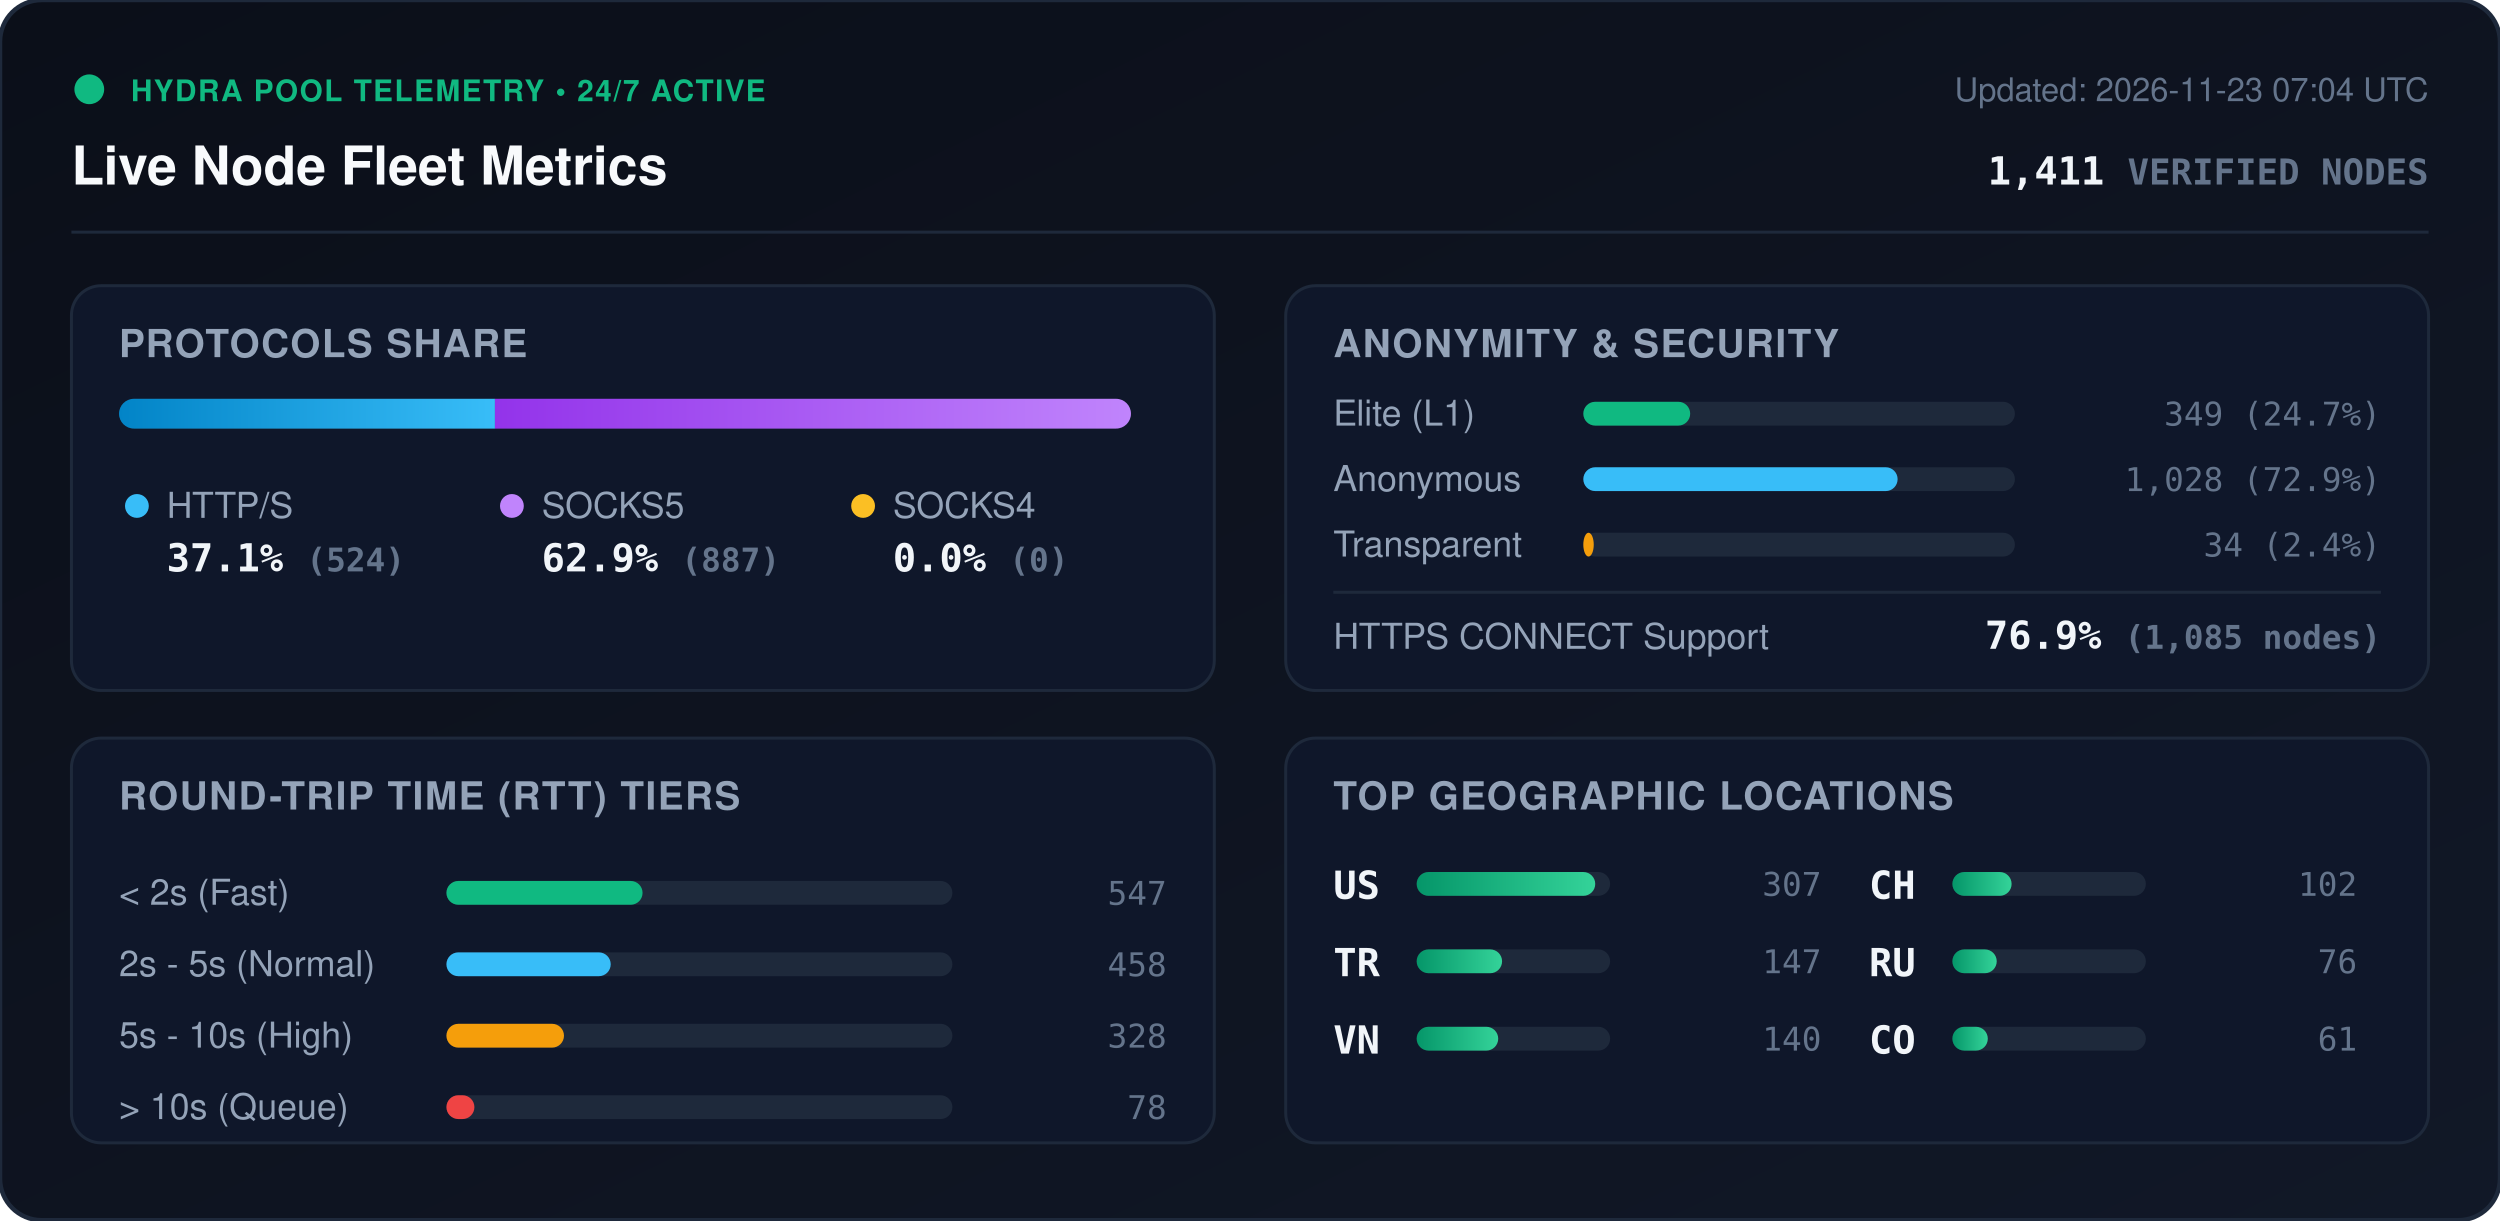
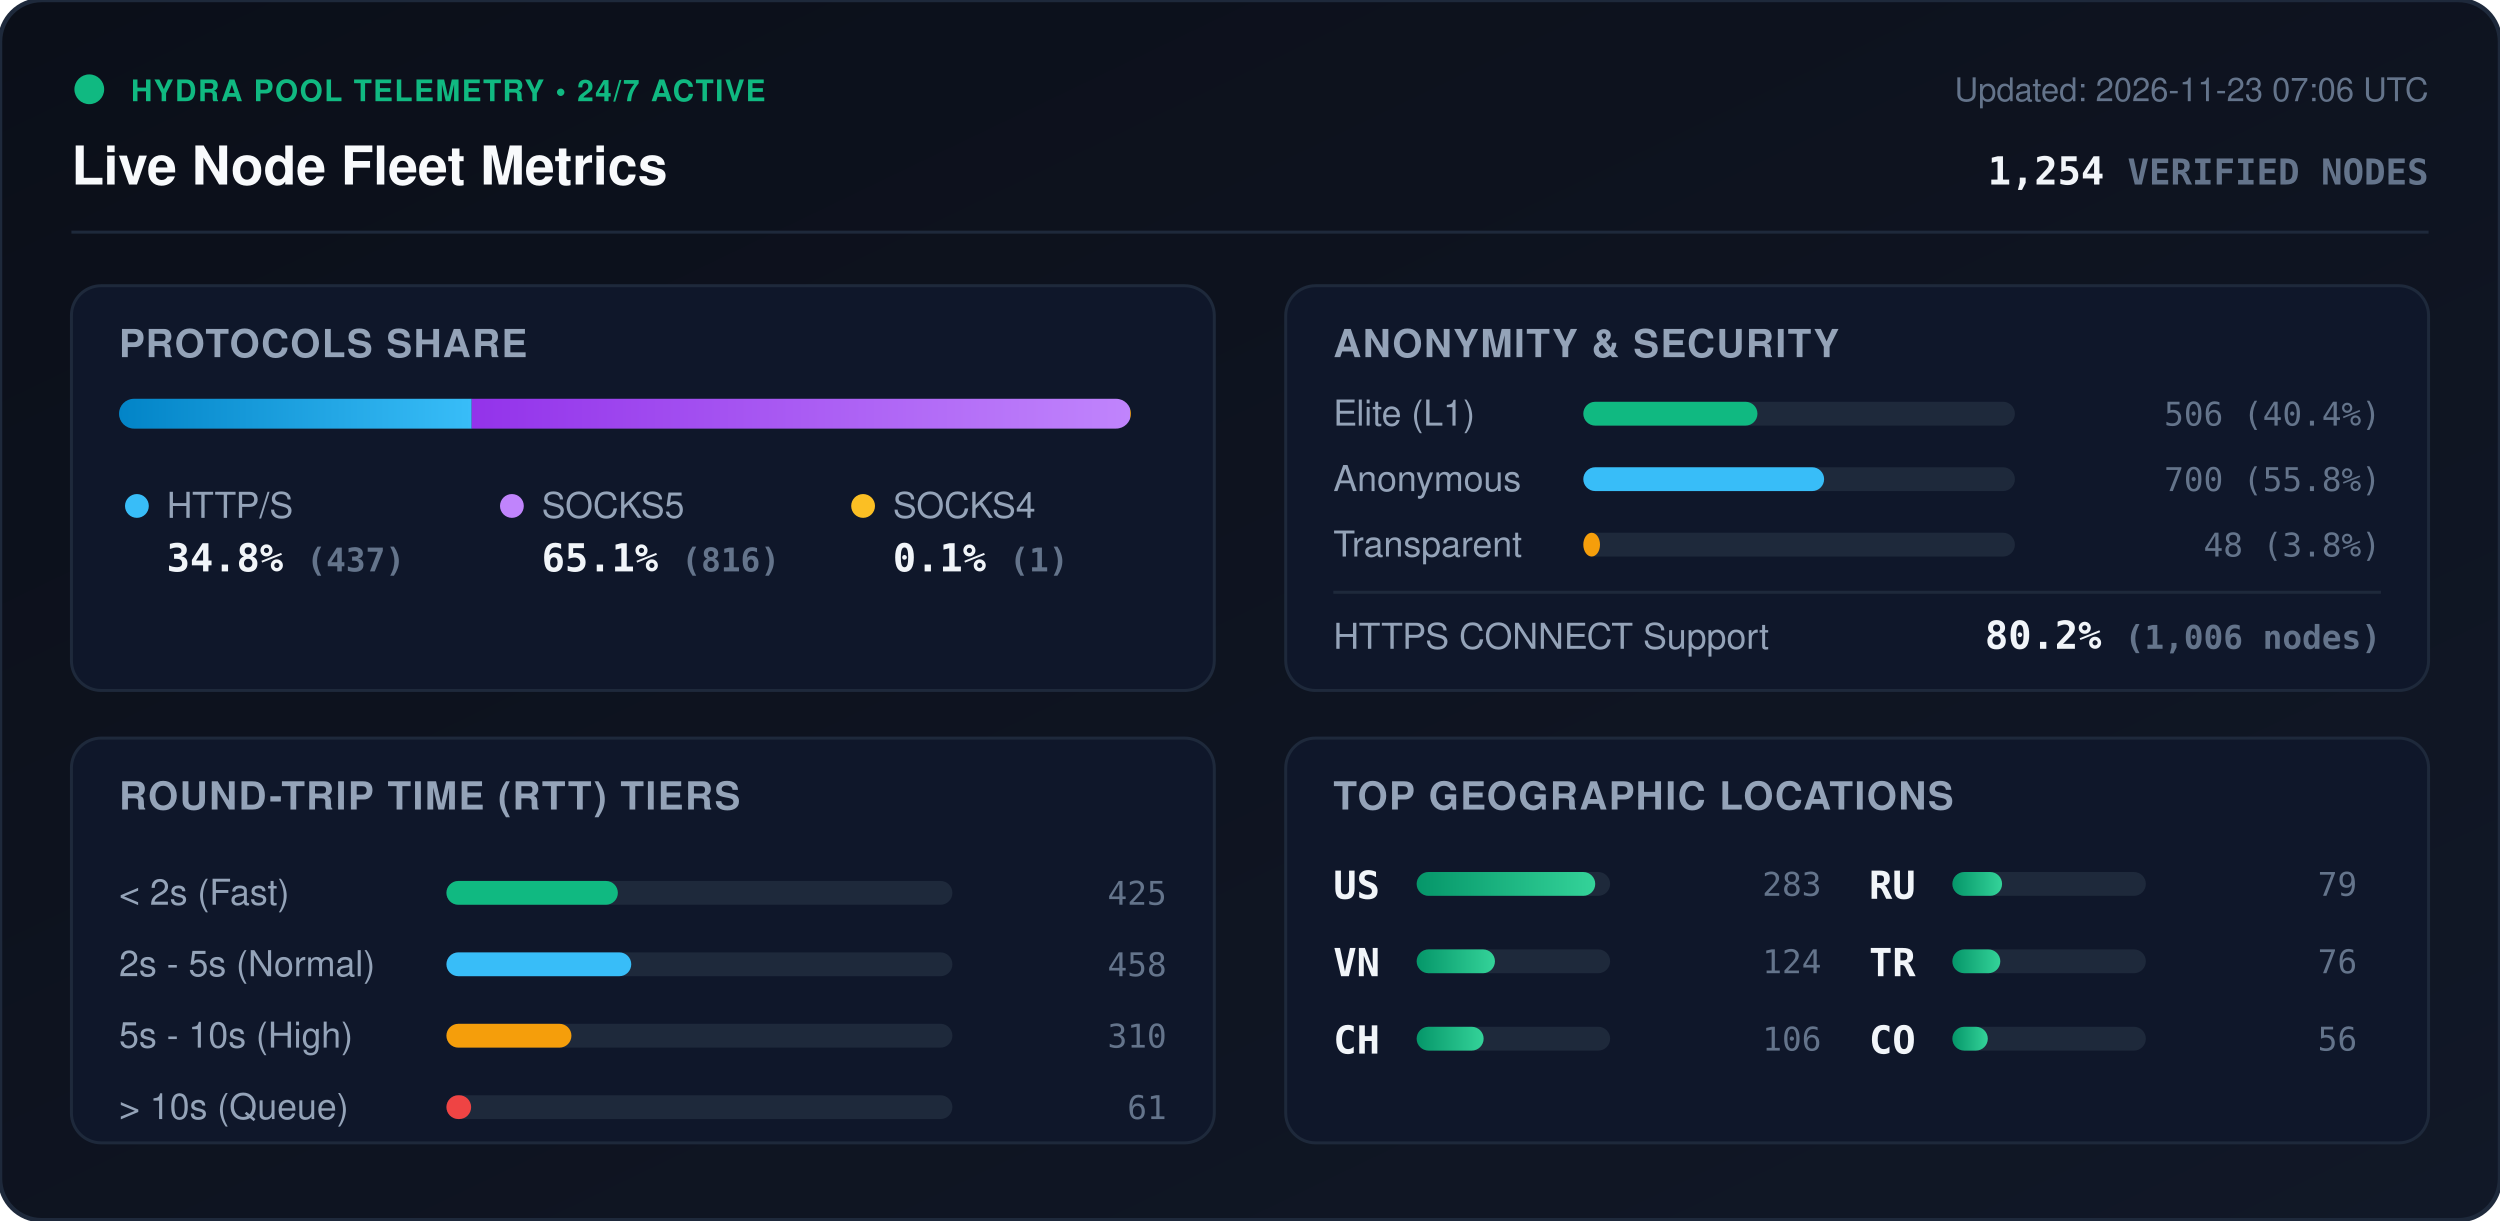
<svg xmlns="http://www.w3.org/2000/svg" viewBox="0 0 840 410" width="840" height="410" style="max-width: 100%; height: auto;">
  <defs>
    <linearGradient id="bg" x1="0%" y1="0%" x2="100%" y2="100%">
      <stop offset="0%" stop-color="#0b0f19" />
      <stop offset="100%" stop-color="#111827" />
    </linearGradient>
    <linearGradient id="bar-http" x1="0%" y1="0%" x2="100%" y2="0%">
      <stop offset="0%" stop-color="#0284c7" />
      <stop offset="100%" stop-color="#38bdf8" />
    </linearGradient>
    <linearGradient id="bar-socks5" x1="0%" y1="0%" x2="100%" y2="0%">
      <stop offset="0%" stop-color="#9333ea" />
      <stop offset="100%" stop-color="#c084fc" />
    </linearGradient>
    <linearGradient id="bar-socks4" x1="0%" y1="0%" x2="100%" y2="0%">
      <stop offset="0%" stop-color="#d97706" />
      <stop offset="100%" stop-color="#fbbf24" />
    </linearGradient>
    <linearGradient id="bar-green" x1="0%" y1="0%" x2="100%" y2="0%">
      <stop offset="0%" stop-color="#059669" />
      <stop offset="100%" stop-color="#34d399" />
    </linearGradient>
    <clipPath id="prog-track-clip">
      <rect width="340.0" height="10" rx="5" />
    </clipPath>
    <style>
      .title { font: 700 18px -apple-system, BlinkMacSystemFont, 'Segoe UI', Helvetica, Arial, sans-serif; fill: #f8fafc; }
      .sub { font: 500 11px -apple-system, BlinkMacSystemFont, 'Segoe UI', Helvetica, Arial, sans-serif; fill: #64748b; }
      .section-hdr { font: 600 13px -apple-system, BlinkMacSystemFont, 'Segoe UI', Helvetica, Arial, sans-serif; fill: #94a3b8; letter-spacing: 0.5px; }
      .metric-val { font: 700 13px -apple-system, BlinkMacSystemFont, 'Segoe UI', Helvetica, Arial, sans-serif; fill: #f1f5f9; }
      .metric-lbl { font: 500 12px -apple-system, BlinkMacSystemFont, 'Segoe UI', Helvetica, Arial, sans-serif; fill: #94a3b8; }
      .badge-txt { font: 700 10px -apple-system, BlinkMacSystemFont, 'Segoe UI', Helvetica, Arial, sans-serif; fill: #10b981; letter-spacing: 0.5px; }
      .mono { font-family: ui-monospace, SFMono-Regular, Menlo, Monaco, Consolas, monospace; }
      .pulse { animation: beacon 2s infinite ease-in-out; }
      @keyframes beacon { 0%, 100% { opacity: 1; } 50% { opacity: 0.35; } }
    </style>
  </defs>
  <rect width="840" height="410" rx="14" fill="url(#bg)" stroke="#1e293b" stroke-width="1.5" />
  <g transform="translate(24, 24)">
    <circle cx="6" cy="6" r="5" fill="#10b981" class="pulse" />
    <text x="20" y="10" class="badge-txt">HYDRA POOL TELEMETRY • 24/7 ACTIVE</text>
    <text x="0" y="38" class="title">Live Node Fleet Metrics</text>
-     <text x="792" y="10" text-anchor="end" class="sub">Updated: 2026-11-23 07:04 UTC</text>
-     <text x="792" y="38" text-anchor="end" class="metric-val mono" fill="#38bdf8">1,411 <tspan font-size="12" fill="#64748b">VERIFIED NODES</tspan>
+     <text x="792" y="10" text-anchor="end" class="sub">Updated: 2026-11-23 07:06 UTC</text>
+     <text x="792" y="38" text-anchor="end" class="metric-val mono" fill="#38bdf8">1,254 <tspan font-size="12" fill="#64748b">VERIFIED NODES</tspan>
    </text>
  </g>
  <line x1="24" y1="78" x2="816" y2="78" stroke="#1e293b" stroke-width="1" />
  <g transform="translate(24, 96)">
    <rect width="384" height="136" rx="10" fill="#0f172a" stroke="#1e293b" />
    <text x="16" y="24" class="section-hdr">PROTOCOLS SHARE</text>
    <g transform="translate(16, 38)">
      <rect width="340.0" height="10" rx="5" fill="#1e293b" />
      <g clip-path="url(#prog-track-clip)">
-         <rect x="0" width="126.3" height="10" fill="url(#bar-http)" />
-         <rect x="126.3" width="213.7" height="10" fill="url(#bar-socks5)" />
-         <rect x="340.0" width="0.0" height="10" fill="url(#bar-socks4)" />
+         <rect x="0" width="118.5" height="10" fill="url(#bar-http)" />
+         <rect x="118.5" width="221.2" height="10" fill="url(#bar-socks5)" />
+         <rect x="339.7" width="0.3" height="10" fill="url(#bar-socks4)" />
      </g>
    </g>
    <g transform="translate(16, 68)">
      <circle cx="6" cy="6" r="4" fill="#38bdf8" />
      <text x="16" y="10" class="metric-lbl">HTTP/S</text>
-       <text x="16" y="28" class="metric-val mono">37.1% <tspan font-size="11" fill="#64748b">(524)</tspan>
+       <text x="16" y="28" class="metric-val mono">34.8% <tspan font-size="11" fill="#64748b">(437)</tspan>
      </text>
      <circle cx="132" cy="6" r="4" fill="#c084fc" />
      <text x="142" y="10" class="metric-lbl">SOCKS5</text>
-       <text x="142" y="28" class="metric-val mono">62.9% <tspan font-size="11" fill="#64748b">(887)</tspan>
+       <text x="142" y="28" class="metric-val mono">65.1% <tspan font-size="11" fill="#64748b">(816)</tspan>
      </text>
      <circle cx="250" cy="6" r="4" fill="#fbbf24" />
      <text x="260" y="10" class="metric-lbl">SOCKS4</text>
-       <text x="260" y="28" class="metric-val mono">0.0% <tspan font-size="11" fill="#64748b">(0)</tspan>
+       <text x="260" y="28" class="metric-val mono">0.1% <tspan font-size="11" fill="#64748b">(1)</tspan>
      </text>
    </g>
  </g>
  <g transform="translate(432, 96)">
    <rect width="384" height="136" rx="10" fill="#0f172a" stroke="#1e293b" />
    <text x="16" y="24" class="section-hdr">ANONYMITY &amp; SECURITY</text>
    <text x="16" y="47" class="metric-lbl">Elite (L1)</text>
    <rect x="100" y="39" width="145.0" height="8" rx="4" fill="#1e293b" />
-     <rect x="100" y="39" width="35.9" height="8" rx="4" fill="#10b981" />
-     <text x="368" y="47" text-anchor="end" class="mono sub" fill="#e2e8f0">349 (24.7%)</text>
+     <rect x="100" y="39" width="58.5" height="8" rx="4" fill="#10b981" />
+     <text x="368" y="47" text-anchor="end" class="mono sub" fill="#e2e8f0">506 (40.4%)</text>
    <text x="16" y="69" class="metric-lbl">Anonymous</text>
    <rect x="100" y="61" width="145.0" height="8" rx="4" fill="#1e293b" />
-     <rect x="100" y="61" width="105.6" height="8" rx="4" fill="#38bdf8" />
-     <text x="368" y="69" text-anchor="end" class="mono sub" fill="#e2e8f0">1,028 (72.9%)</text>
+     <rect x="100" y="61" width="80.9" height="8" rx="4" fill="#38bdf8" />
+     <text x="368" y="69" text-anchor="end" class="mono sub" fill="#e2e8f0">700 (55.8%)</text>
    <text x="16" y="91" class="metric-lbl">Transparent</text>
    <rect x="100" y="83" width="145.0" height="8" rx="4" fill="#1e293b" />
-     <rect x="100" y="83" width="3.5" height="8" rx="4" fill="#f59e0b" />
-     <text x="368" y="91" text-anchor="end" class="mono sub" fill="#e2e8f0">34 (2.4%)</text>
+     <rect x="100" y="83" width="5.6" height="8" rx="4" fill="#f59e0b" />
+     <text x="368" y="91" text-anchor="end" class="mono sub" fill="#e2e8f0">48 (3.8%)</text>
    <line x1="16" y1="103" x2="368" y2="103" stroke="#1e293b" stroke-width="1" />
    <text x="16" y="122" class="metric-lbl">HTTPS CONNECT Support</text>
-     <text x="368" y="122" text-anchor="end" class="metric-val mono" fill="#34d399">76.9% <tspan font-size="11" fill="#64748b">(1,085 nodes)</tspan>
+     <text x="368" y="122" text-anchor="end" class="metric-val mono" fill="#34d399">80.2% <tspan font-size="11" fill="#64748b">(1,006 nodes)</tspan>
    </text>
  </g>
  <g transform="translate(24, 248)">
    <rect width="384" height="136" rx="10" fill="#0f172a" stroke="#1e293b" />
    <text x="16" y="24" class="section-hdr">ROUND-TRIP TIME (RTT) TIERS</text>
    <g transform="translate(16, 42)">
      <text x="0" y="14" class="metric-lbl">&lt; 2s (Fast)</text>
      <rect x="110" y="6" width="170" height="8" rx="4" fill="#1e293b" />
-       <rect x="110" y="6" width="65.9" height="8" rx="4" fill="#10b981" />
-       <text x="352" y="14" text-anchor="end" class="mono sub">547</text>
+       <rect x="110" y="6" width="57.6" height="8" rx="4" fill="#10b981" />
+       <text x="352" y="14" text-anchor="end" class="mono sub">425</text>
      <text x="0" y="38" class="metric-lbl">2s - 5s (Normal)</text>
      <rect x="110" y="30" width="170" height="8" rx="4" fill="#1e293b" />
-       <rect x="110" y="30" width="55.2" height="8" rx="4" fill="#38bdf8" />
+       <rect x="110" y="30" width="62.1" height="8" rx="4" fill="#38bdf8" />
      <text x="352" y="38" text-anchor="end" class="mono sub">458</text>
      <text x="0" y="62" class="metric-lbl">5s - 10s (High)</text>
      <rect x="110" y="54" width="170" height="8" rx="4" fill="#1e293b" />
-       <rect x="110" y="54" width="39.5" height="8" rx="4" fill="#f59e0b" />
-       <text x="352" y="62" text-anchor="end" class="mono sub">328</text>
+       <rect x="110" y="54" width="42.0" height="8" rx="4" fill="#f59e0b" />
+       <text x="352" y="62" text-anchor="end" class="mono sub">310</text>
      <text x="0" y="86" class="metric-lbl">&gt; 10s (Queue)</text>
      <rect x="110" y="78" width="170" height="8" rx="4" fill="#1e293b" />
-       <rect x="110" y="78" width="9.4" height="8" rx="4" fill="#ef4444" />
-       <text x="352" y="86" text-anchor="end" class="mono sub">78</text>
+       <rect x="110" y="78" width="8.3" height="8" rx="4" fill="#ef4444" />
+       <text x="352" y="86" text-anchor="end" class="mono sub">61</text>
    </g>
  </g>
  <g transform="translate(432, 248)">
    <rect width="384" height="136" rx="10" fill="#0f172a" stroke="#1e293b" />
    <text x="16" y="24" class="section-hdr">TOP GEOGRAPHIC LOCATIONS</text>
    <g transform="translate(16, 42)">
      <g transform="translate(0, 0)">
        <text x="0" y="12" class="mono metric-val" font-size="12">US</text>
        <rect x="28" y="3" width="65" height="8" rx="4" fill="#1e293b" />
        <rect x="28" y="3" width="60.0" height="8" rx="4" fill="url(#bar-green)" />
-         <text x="164" y="11" text-anchor="end" class="mono sub">307</text>
+         <text x="164" y="11" text-anchor="end" class="mono sub">283</text>
      </g>
      <g transform="translate(0, 26)">
+         <text x="0" y="12" class="mono metric-val" font-size="12">VN</text>
+         <rect x="28" y="3" width="65" height="8" rx="4" fill="#1e293b" />
+         <rect x="28" y="3" width="26.3" height="8" rx="4" fill="url(#bar-green)" />
+         <text x="164" y="11" text-anchor="end" class="mono sub">124</text>
+       </g>
+       <g transform="translate(0, 52)">
+         <text x="0" y="12" class="mono metric-val" font-size="12">CH</text>
+         <rect x="28" y="3" width="65" height="8" rx="4" fill="#1e293b" />
+         <rect x="28" y="3" width="22.5" height="8" rx="4" fill="url(#bar-green)" />
+         <text x="164" y="11" text-anchor="end" class="mono sub">106</text>
+       </g>
+       <g transform="translate(180, 0)">
+         <text x="0" y="12" class="mono metric-val" font-size="12">RU</text>
+         <rect x="28" y="3" width="65" height="8" rx="4" fill="#1e293b" />
+         <rect x="28" y="3" width="16.7" height="8" rx="4" fill="url(#bar-green)" />
+         <text x="164" y="11" text-anchor="end" class="mono sub">79</text>
+       </g>
+       <g transform="translate(180, 26)">
        <text x="0" y="12" class="mono metric-val" font-size="12">TR</text>
        <rect x="28" y="3" width="65" height="8" rx="4" fill="#1e293b" />
-         <rect x="28" y="3" width="28.7" height="8" rx="4" fill="url(#bar-green)" />
-         <text x="164" y="11" text-anchor="end" class="mono sub">147</text>
-       </g>
-       <g transform="translate(0, 52)">
-         <text x="0" y="12" class="mono metric-val" font-size="12">VN</text>
-         <rect x="28" y="3" width="65" height="8" rx="4" fill="#1e293b" />
-         <rect x="28" y="3" width="27.4" height="8" rx="4" fill="url(#bar-green)" />
-         <text x="164" y="11" text-anchor="end" class="mono sub">140</text>
-       </g>
-       <g transform="translate(180, 0)">
-         <text x="0" y="12" class="mono metric-val" font-size="12">CH</text>
-         <rect x="28" y="3" width="65" height="8" rx="4" fill="#1e293b" />
-         <rect x="28" y="3" width="19.9" height="8" rx="4" fill="url(#bar-green)" />
-         <text x="164" y="11" text-anchor="end" class="mono sub">102</text>
-       </g>
-       <g transform="translate(180, 26)">
-         <text x="0" y="12" class="mono metric-val" font-size="12">RU</text>
-         <rect x="28" y="3" width="65" height="8" rx="4" fill="#1e293b" />
-         <rect x="28" y="3" width="14.9" height="8" rx="4" fill="url(#bar-green)" />
+         <rect x="28" y="3" width="16.1" height="8" rx="4" fill="url(#bar-green)" />
        <text x="164" y="11" text-anchor="end" class="mono sub">76</text>
      </g>
      <g transform="translate(180, 52)">
        <text x="0" y="12" class="mono metric-val" font-size="12">CO</text>
        <rect x="28" y="3" width="65" height="8" rx="4" fill="#1e293b" />
        <rect x="28" y="3" width="11.9" height="8" rx="4" fill="url(#bar-green)" />
-         <text x="164" y="11" text-anchor="end" class="mono sub">61</text>
+         <text x="164" y="11" text-anchor="end" class="mono sub">56</text>
      </g>
    </g>
  </g>
</svg>
